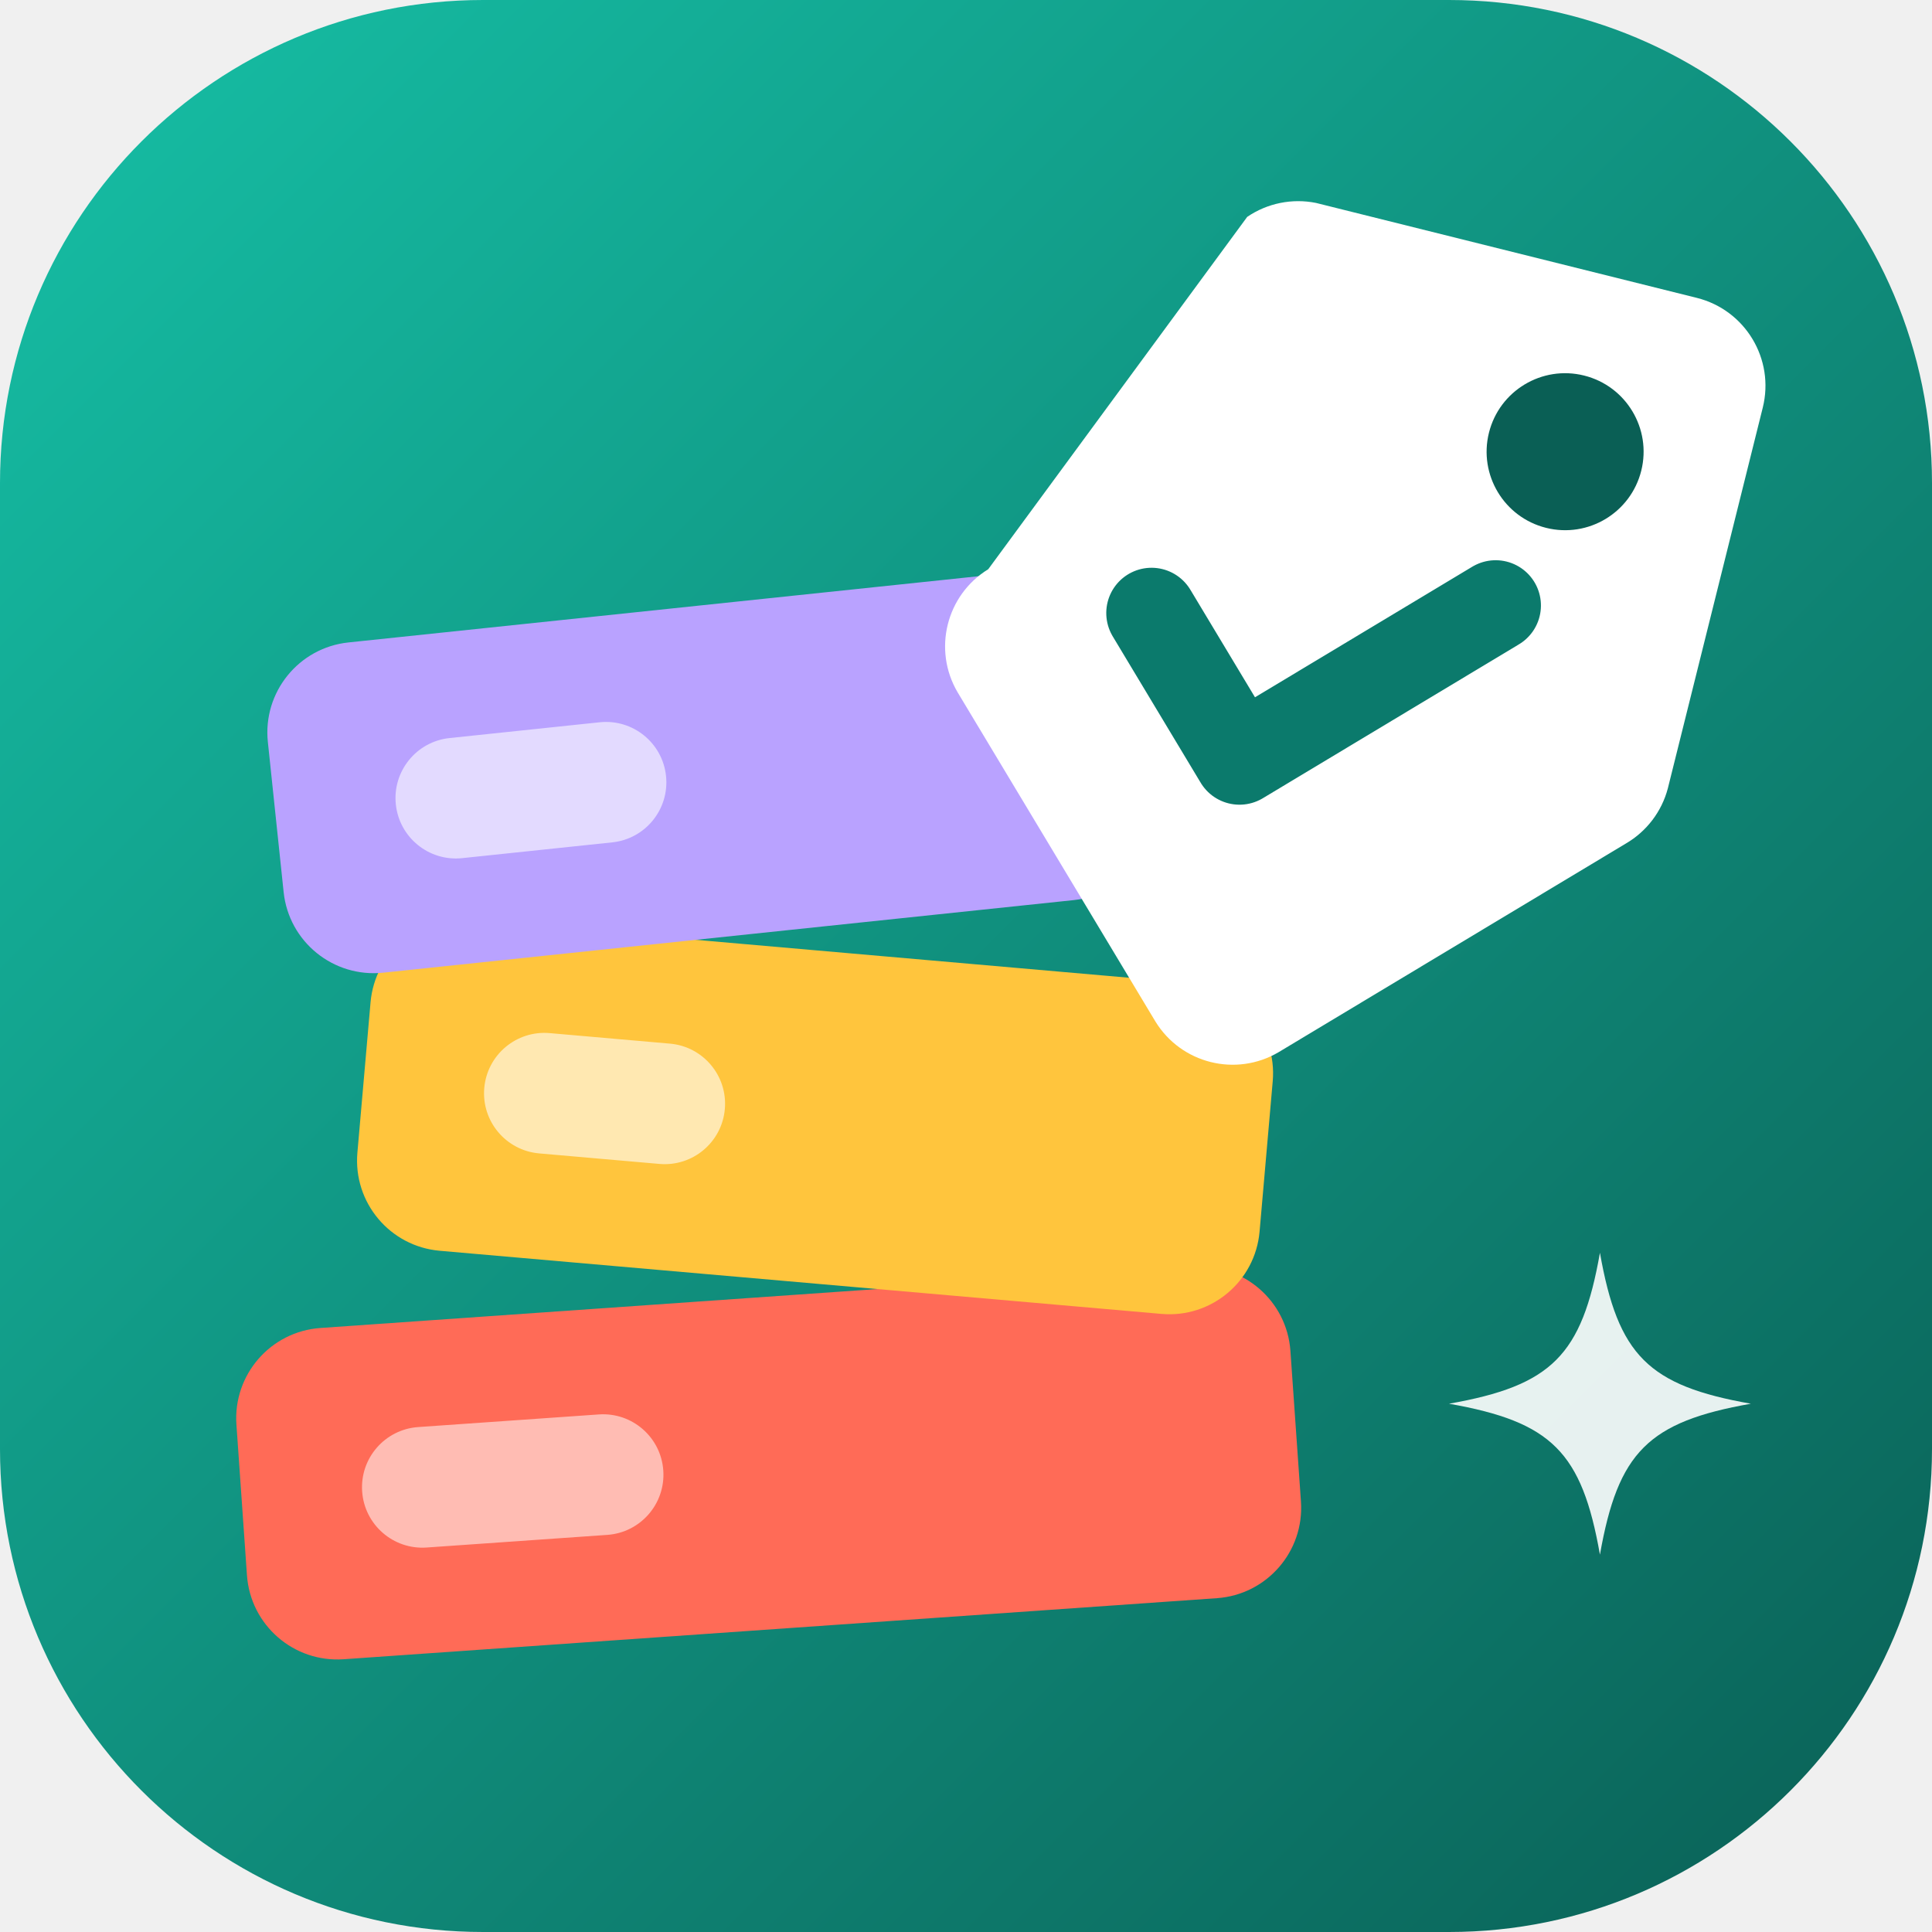
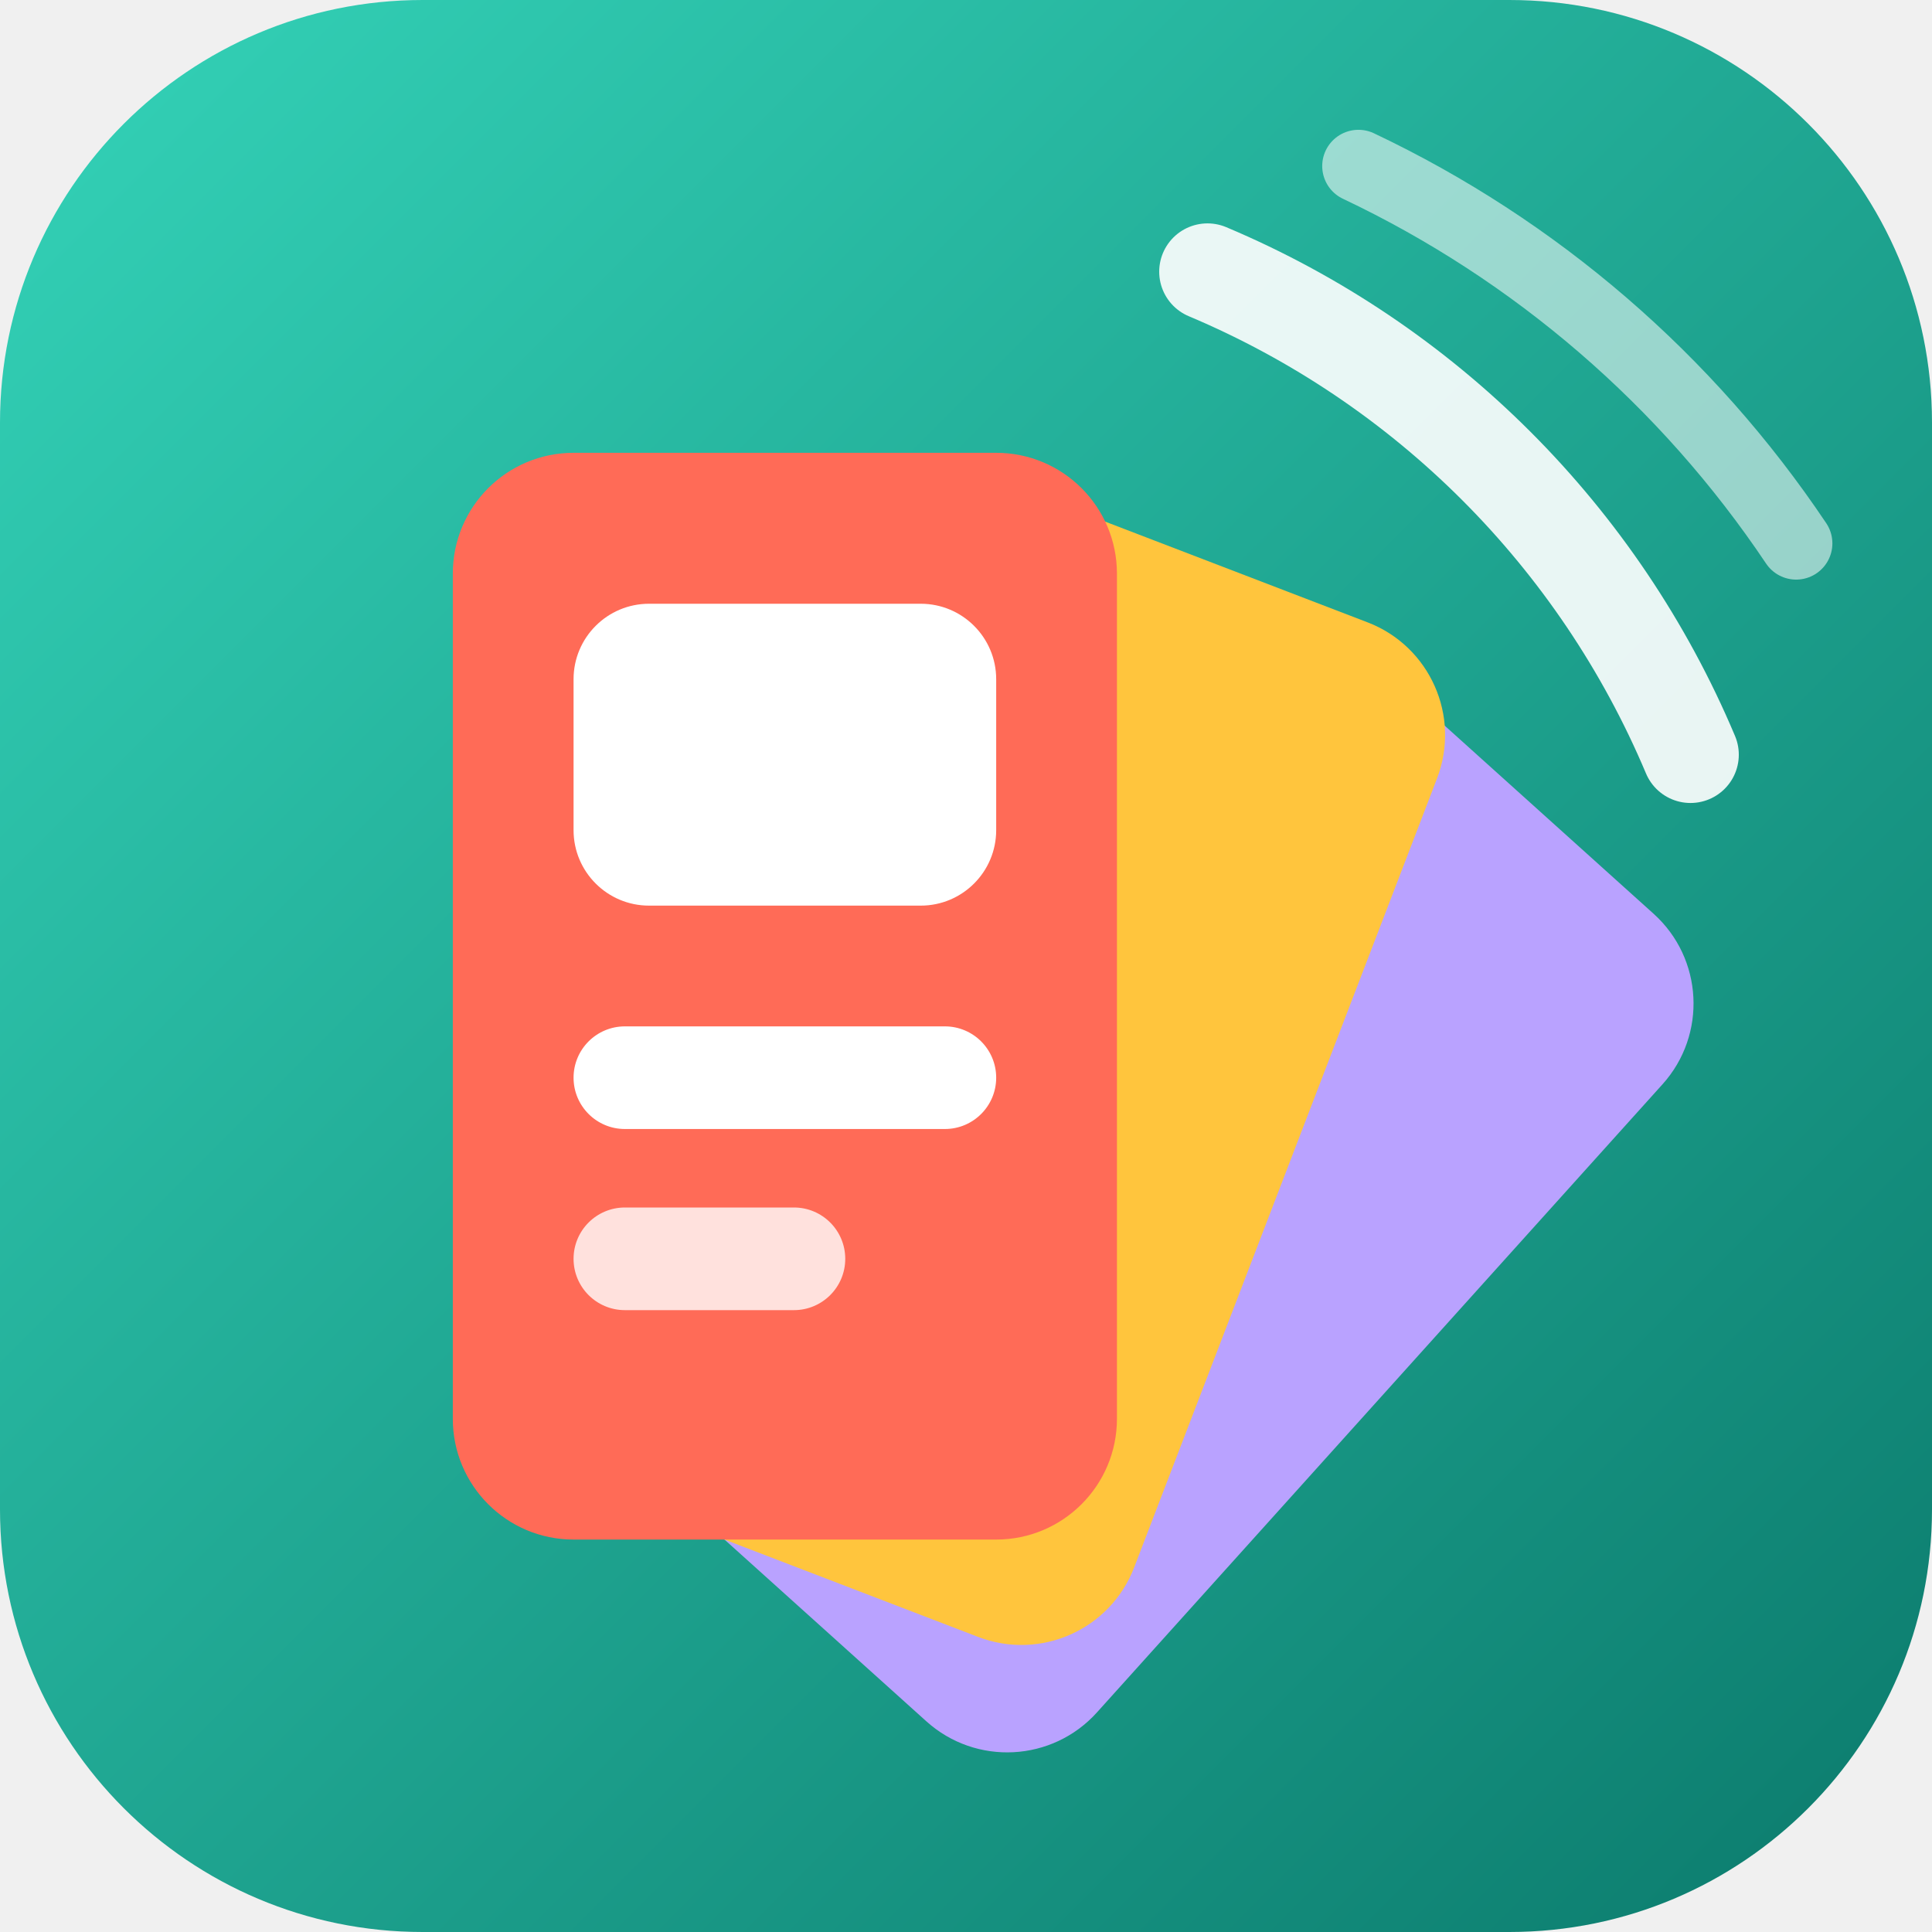
<svg xmlns="http://www.w3.org/2000/svg" viewBox="0 0 64 64">
  <defs>
-     <linearGradient id="sl-bg" x1="0" y1="0" x2="1" y2="1">
-       <stop offset="0" stop-color="#16c0a6" />
-       <stop offset="1" stop-color="#0a5f55" />
+     <linearGradient id="sl-logo-bg" x1="0" y1="0" x2="1" y2="1">
+       <stop offset="0" stop-color="#34d3b8" />
+       <stop offset="1" stop-color="#0b7a6c" />
    </linearGradient>
  </defs>
-   <rect width="64" height="64" rx="16" fill="url(#sl-bg)" />
-   <g transform="rotate(-4 25 49)">
-     <rect x="8" y="43" width="35" height="11" rx="3" fill="#ff6b57" />
-     <rect x="12" y="46.5" width="10" height="4" rx="2" fill="#fff" opacity=".55" />
-   </g>
-   <g transform="rotate(5 27 37)">
-     <rect x="12" y="31.5" width="30" height="11" rx="3" fill="#ffc53d" />
-     <rect x="16" y="35" width="8" height="4" rx="2" fill="#fff" opacity=".6" />
-   </g>
-   <g transform="rotate(-6 24 25)">
-     <rect x="9" y="20" width="29" height="11" rx="3" fill="#b9a2ff" />
-     <rect x="13" y="23.5" width="9" height="4" rx="2" fill="#fff" opacity=".6" />
-   </g>
-   <path d="M53 41.5c.6 3.4 1.6 4.4 5 5-3.4.6-4.4 1.6-5 5-.6-3.4-1.6-4.4-5-5 3.4-.6 4.4-1.6 5-5z" fill="#fff" opacity=".9" />
-   <g transform="rotate(14 47 22)">
-     <path d="M40 8h13a3 3 0 0 1 3 3v13a3 3 0 0 1-.9 2.1L45.6 35.6a3 3 0 0 1-4.2 0l-9-9a3 3 0 0 1 0-4.2L37.9 9a3 3 0 0 1 2.1-1z" fill="#fff" />
-     <circle cx="50" cy="14" r="2.6" fill="#0a5f55" />
-     <path d="M38 22.5l4 4 7-7" fill="none" stroke="#0b7a6c" stroke-width="3" stroke-linecap="round" stroke-linejoin="round" />
+   <rect width="64" height="64" rx="14" fill="url(#sl-logo-bg)" />
+   <path d="M40 9 A30 30 0 0 1 56 25" fill="none" stroke="#fff" stroke-width="3.2" stroke-linecap="round" opacity=".9" />
+   <path d="M45 5.5 A36 36 0 0 1 59.5 18" fill="none" stroke="#fff" stroke-width="2.4" stroke-linecap="round" opacity=".55" />
+   <g transform="translate(3 -2)">
+     <g transform="rotate(42 21 53)">
+       <rect x="12" y="17" width="22" height="36" rx="4" fill="#b9a2ff" />
+     </g>
+     <g transform="rotate(21 21 53)">
+       <rect x="12" y="17" width="22" height="36" rx="4" fill="#ffc53d" />
+     </g>
+     <g transform="rotate(0 21 53)">
+       <rect x="12" y="17" width="22" height="36" rx="4" fill="#ff6b57" />
+     </g>
+     <rect x="16" y="22" width="14" height="10" rx="2.5" fill="#fff" />
+     <rect x="16" y="36" width="14" height="3.4" rx="1.7" fill="#fff" />
+     <rect x="16" y="42" width="9" height="3.4" rx="1.7" fill="#fff" opacity=".8" />
  </g>
</svg>
